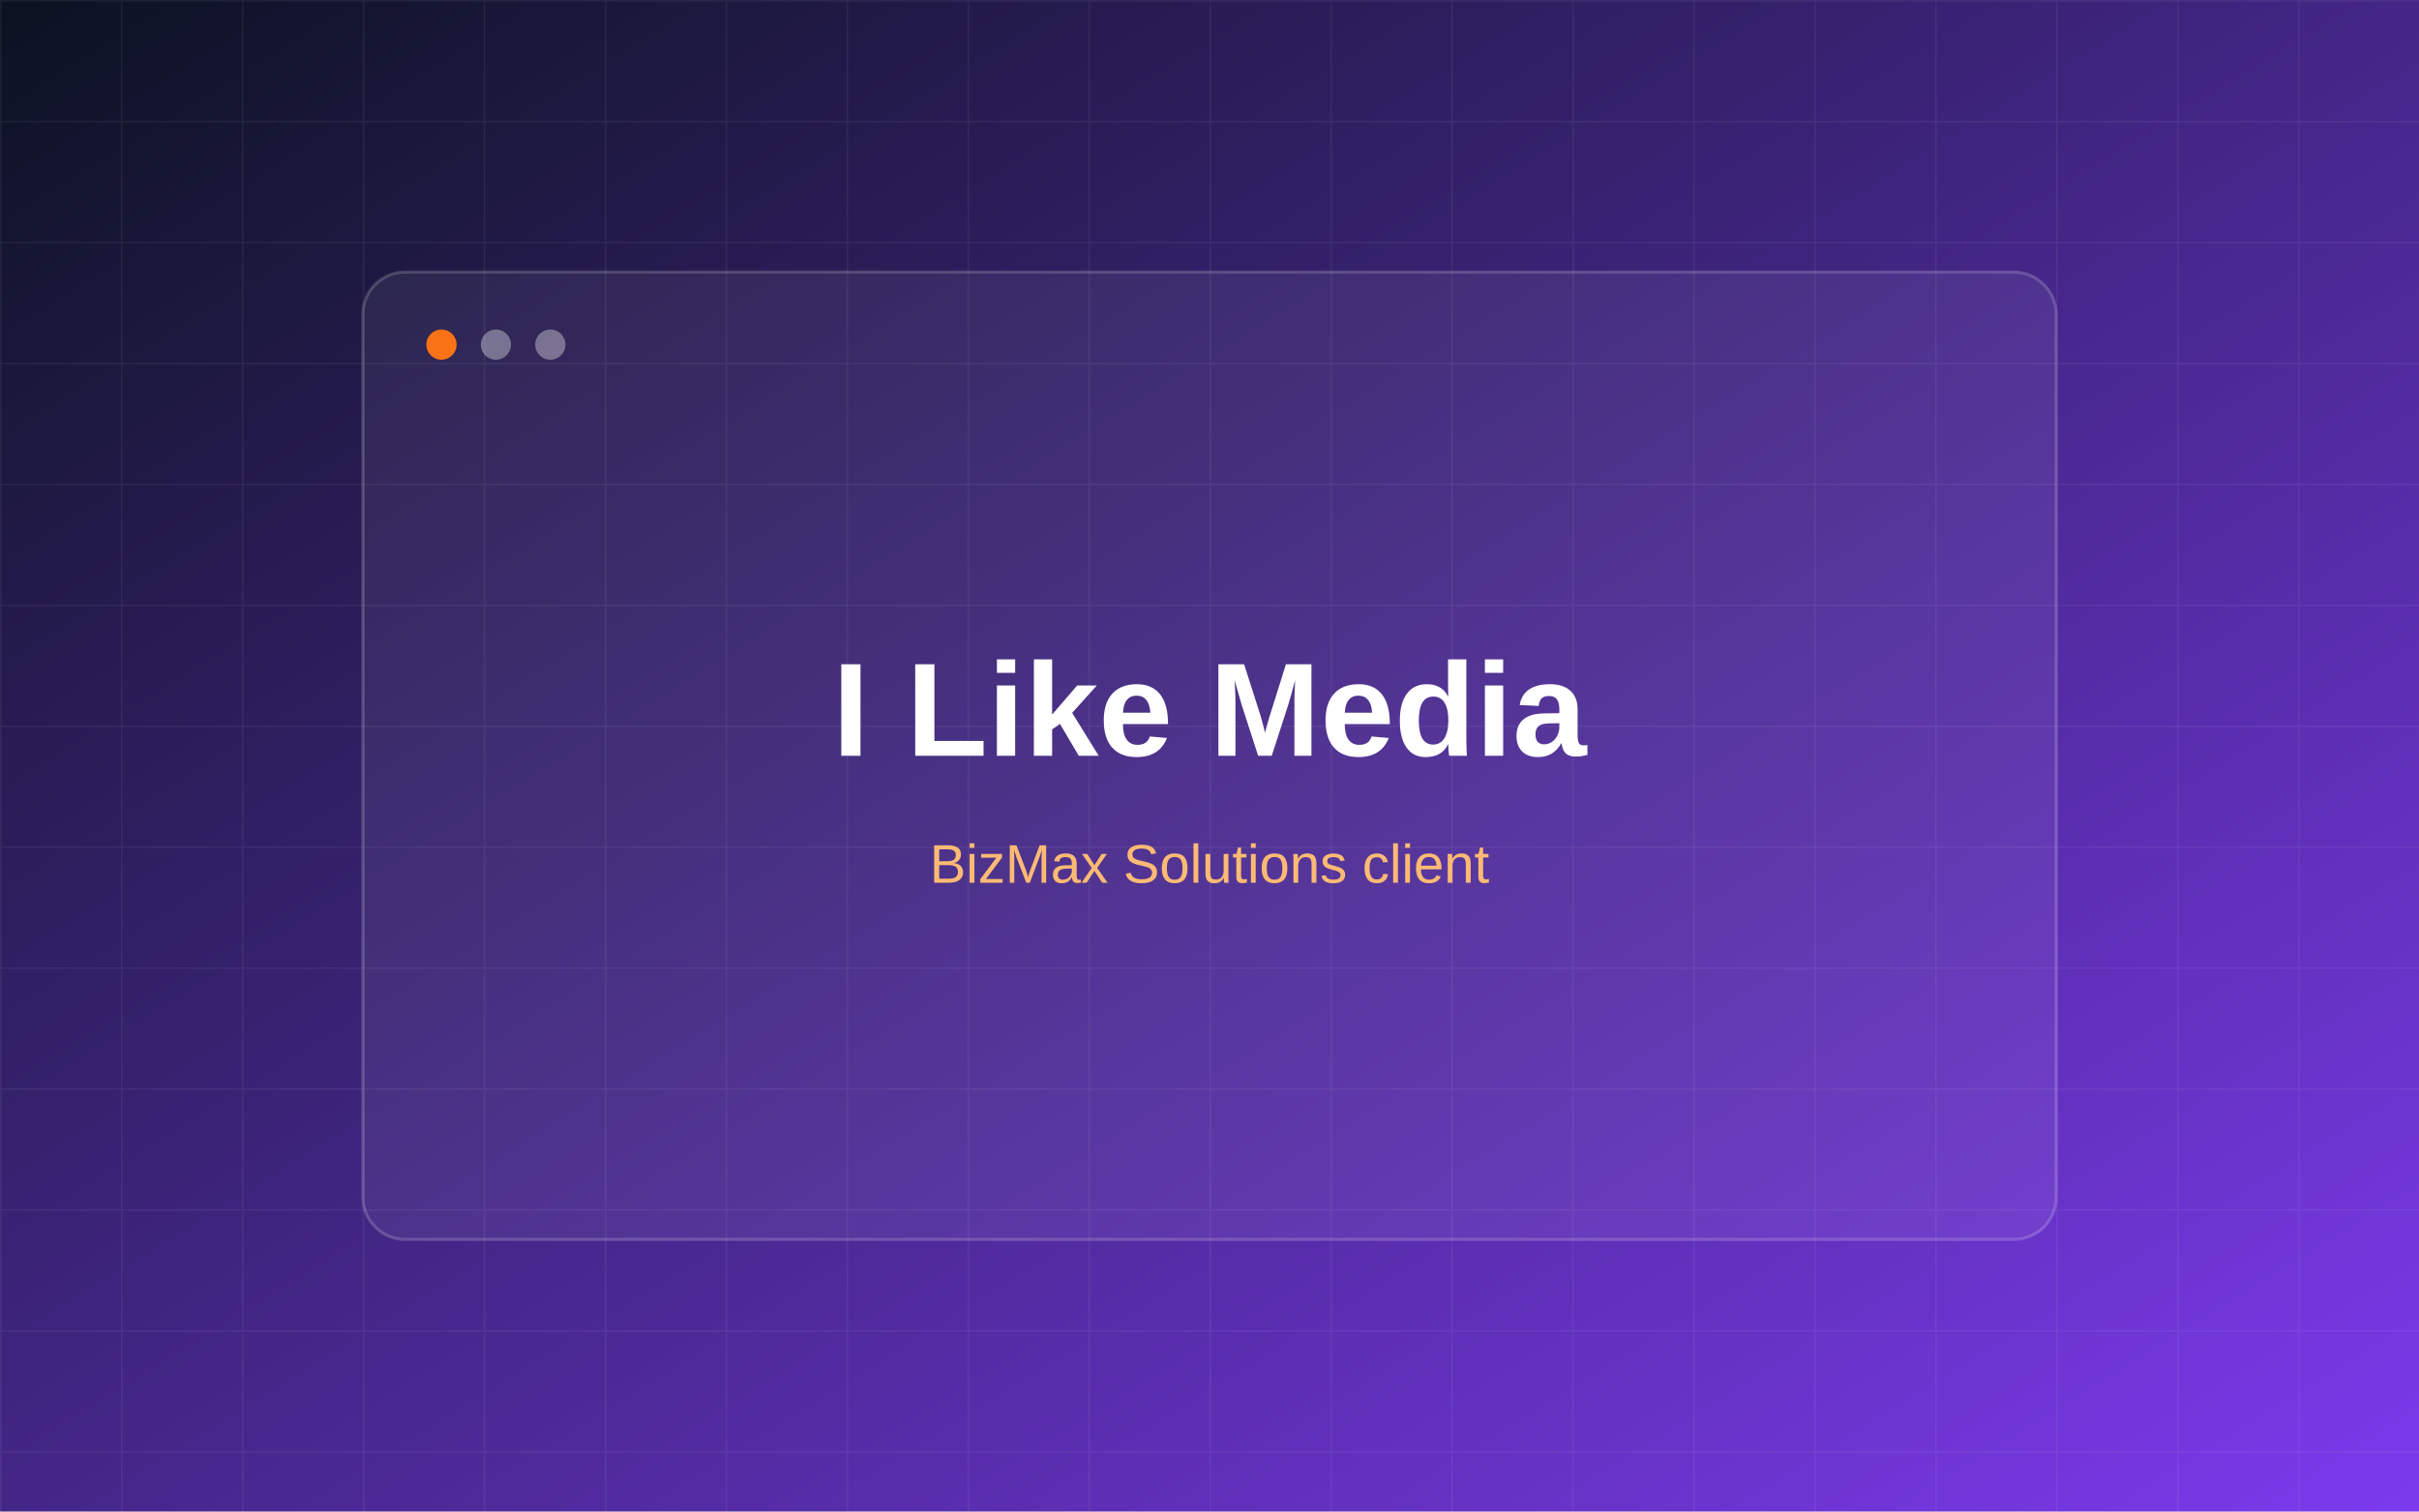
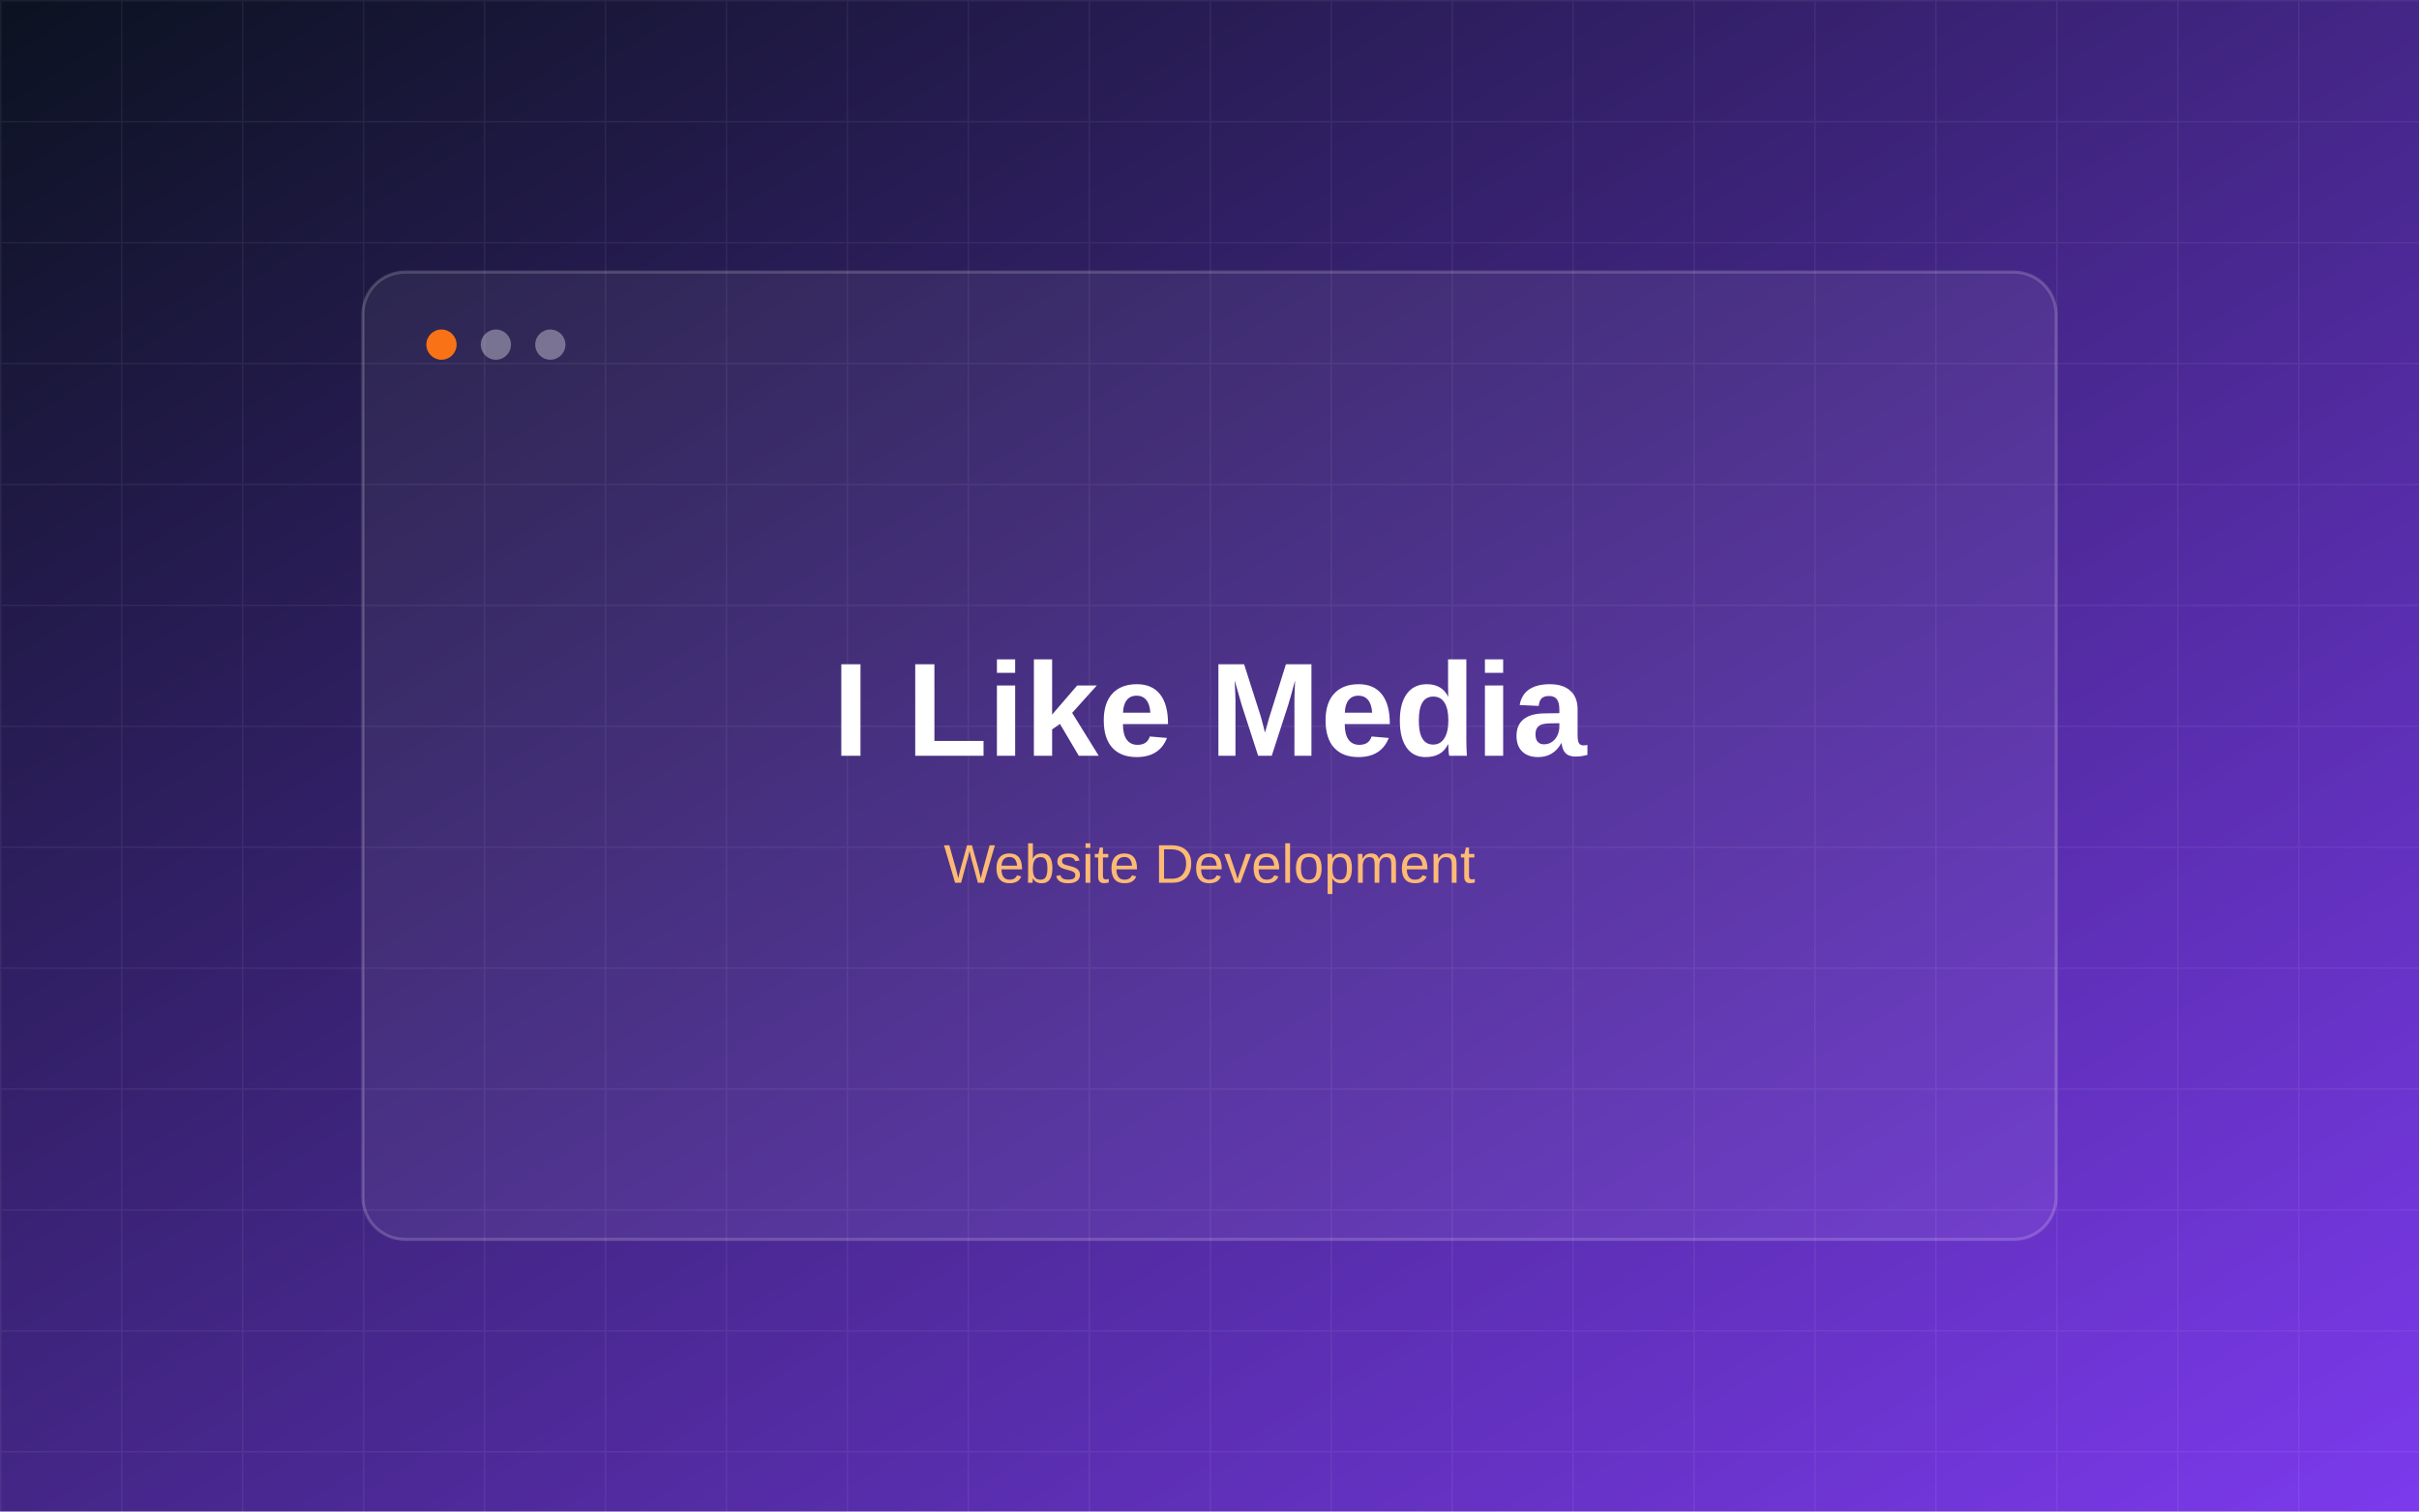
<svg xmlns="http://www.w3.org/2000/svg" width="800" height="500" viewBox="0 0 800 500" role="img" aria-label="I Like Media">
  <defs>
    <linearGradient id="g" x1="0" y1="0" x2="1" y2="1">
      <stop offset="0" stop-color="#0b1220" />
      <stop offset="1" stop-color="#7c3aed" />
    </linearGradient>
    <pattern id="p" width="40" height="40" patternUnits="userSpaceOnUse">
      <path d="M40 0H0V40" fill="none" stroke="#ffffff" stroke-opacity=".06" />
    </pattern>
  </defs>
  <rect width="800" height="500" fill="url(#g)" />
  <rect width="800" height="500" fill="url(#p)" />
  <rect x="120" y="90" width="560" height="320" rx="14" fill="#ffffff" fill-opacity=".06" stroke="#ffffff" stroke-opacity=".18" />
  <circle cx="146" cy="114" r="5" fill="#f97316" />
  <circle cx="164" cy="114" r="5" fill="#ffffff" fill-opacity=".35" />
  <circle cx="182" cy="114" r="5" fill="#ffffff" fill-opacity=".35" />
  <text x="400" y="250" text-anchor="middle" font-family="Poppins, Segoe UI, Arial, sans-serif" font-size="44" font-weight="800" fill="#ffffff">I Like Media</text>
-   <text x="400" y="292" text-anchor="middle" font-family="Poppins, Segoe UI, Arial, sans-serif" font-size="18" font-weight="500" fill="#fdba74">BizMax Solutions client</text>
+   <text x="400" y="292" text-anchor="middle" font-family="Poppins, Segoe UI, Arial, sans-serif" font-size="18" font-weight="500" fill="#fdba74">Website Development</text>
</svg>
